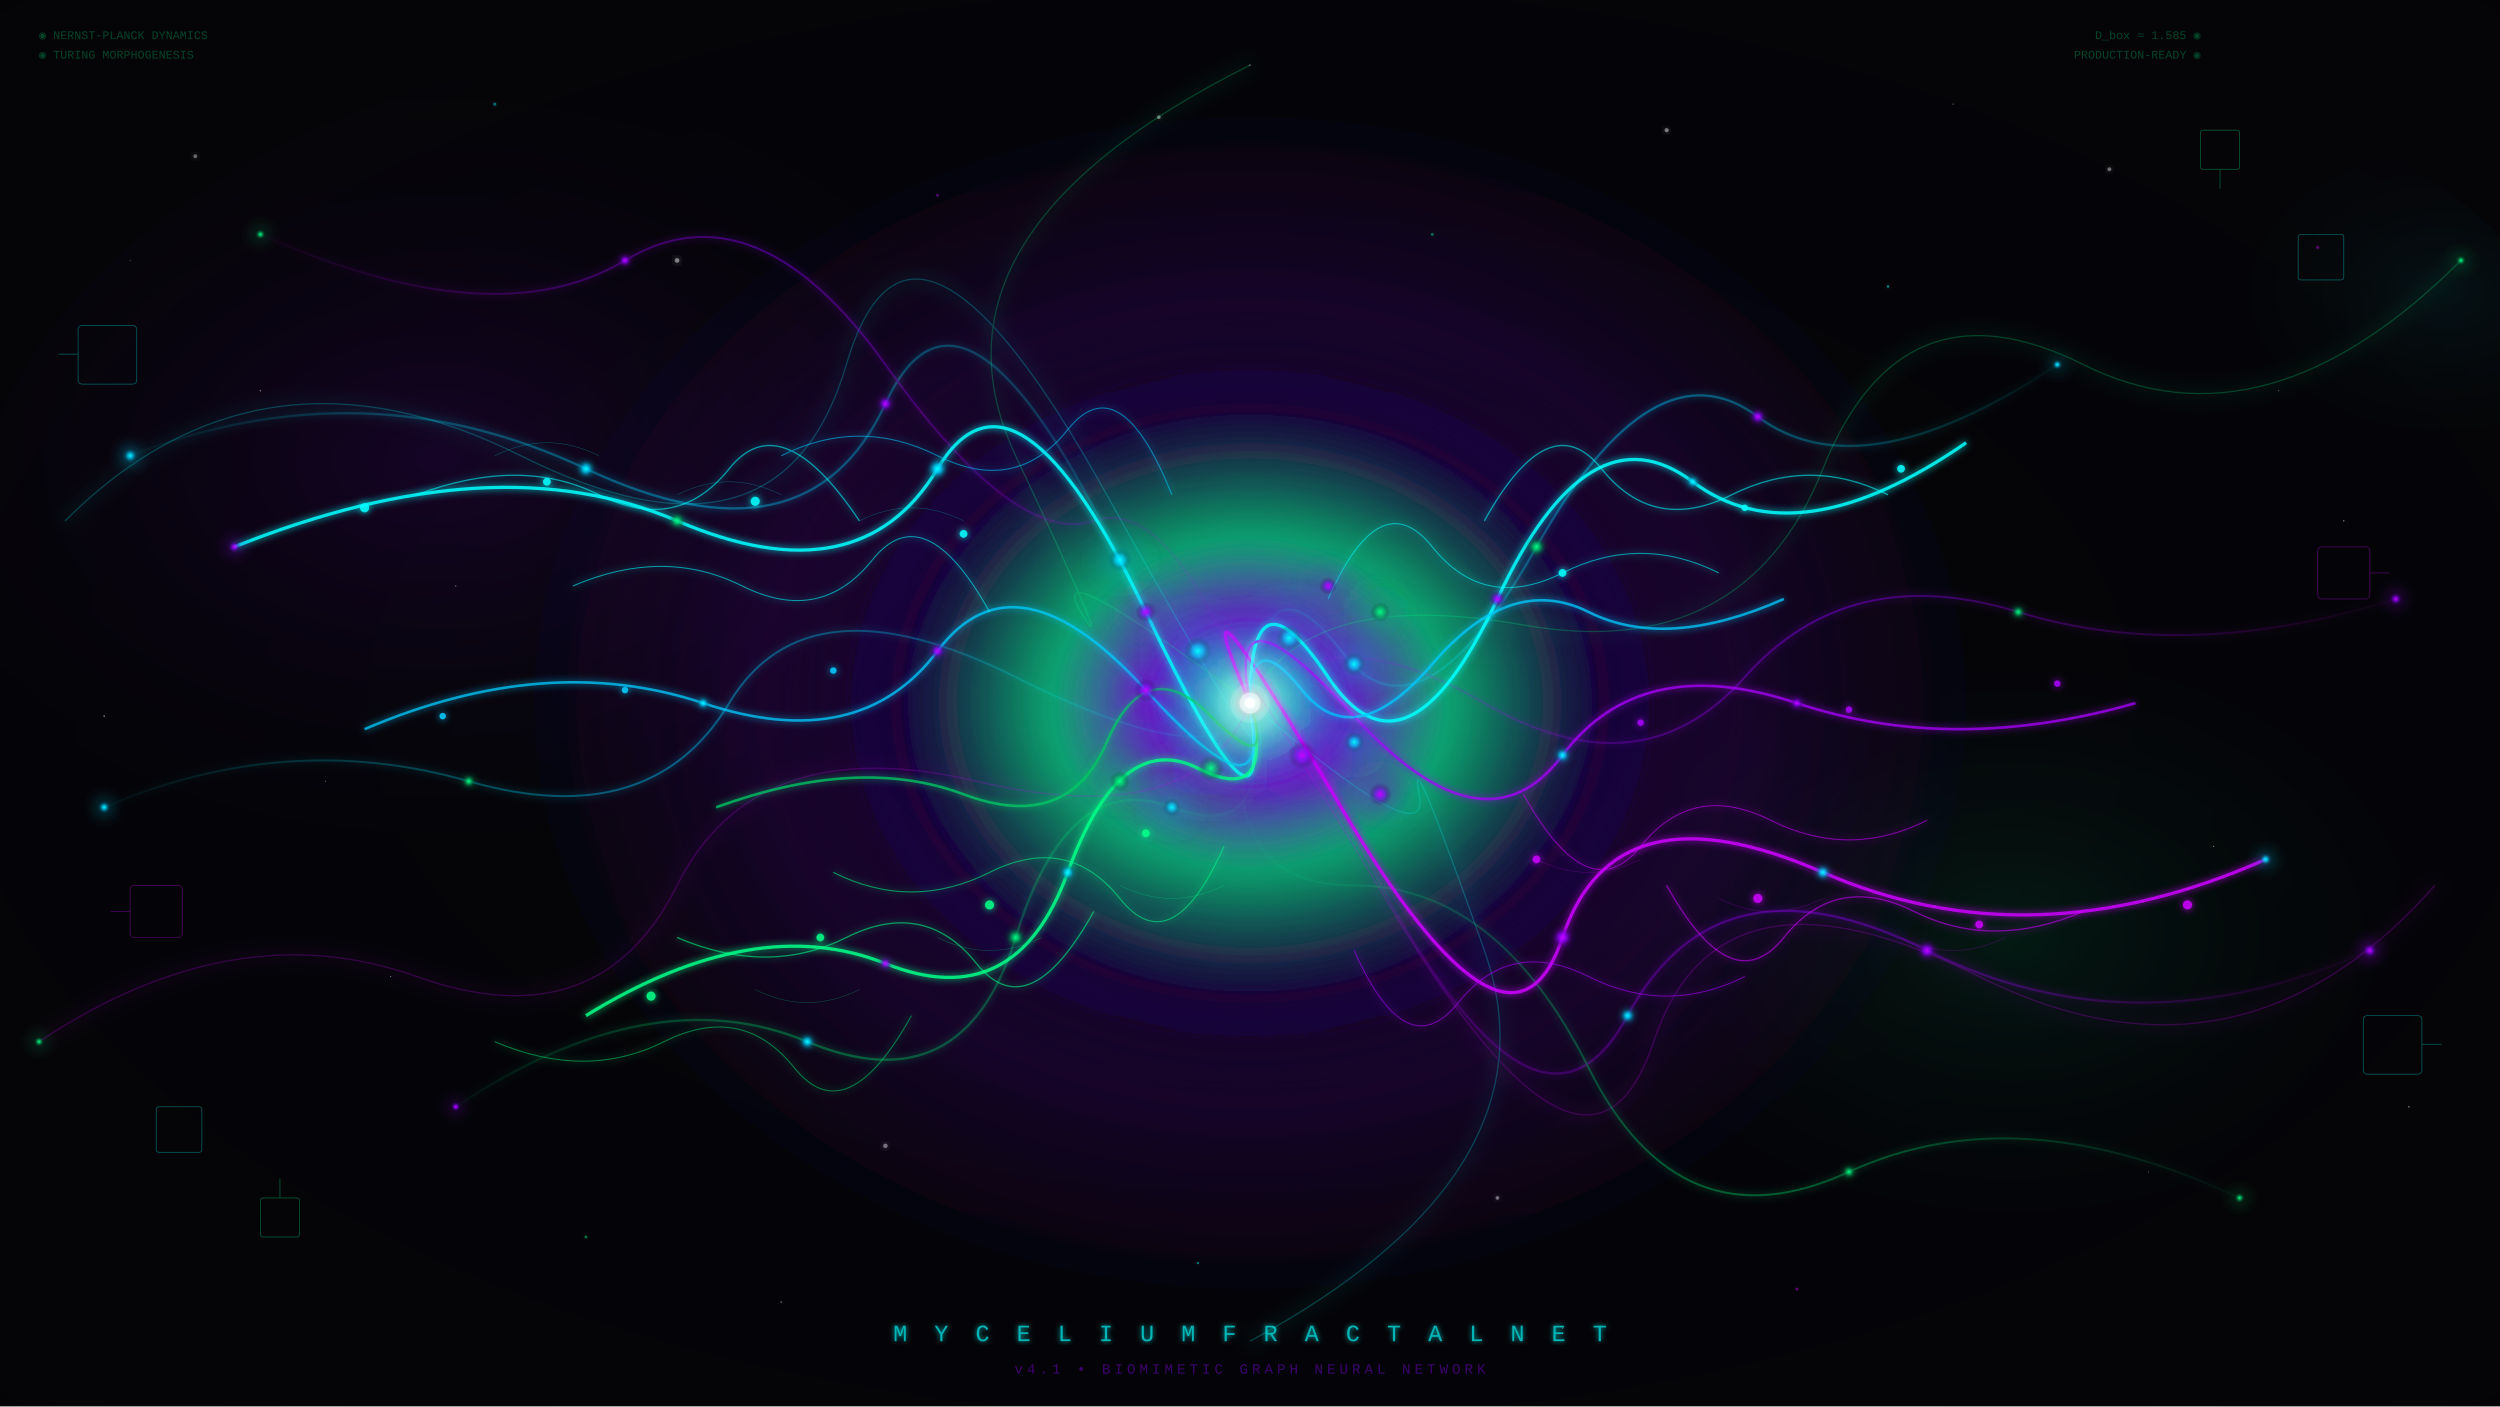
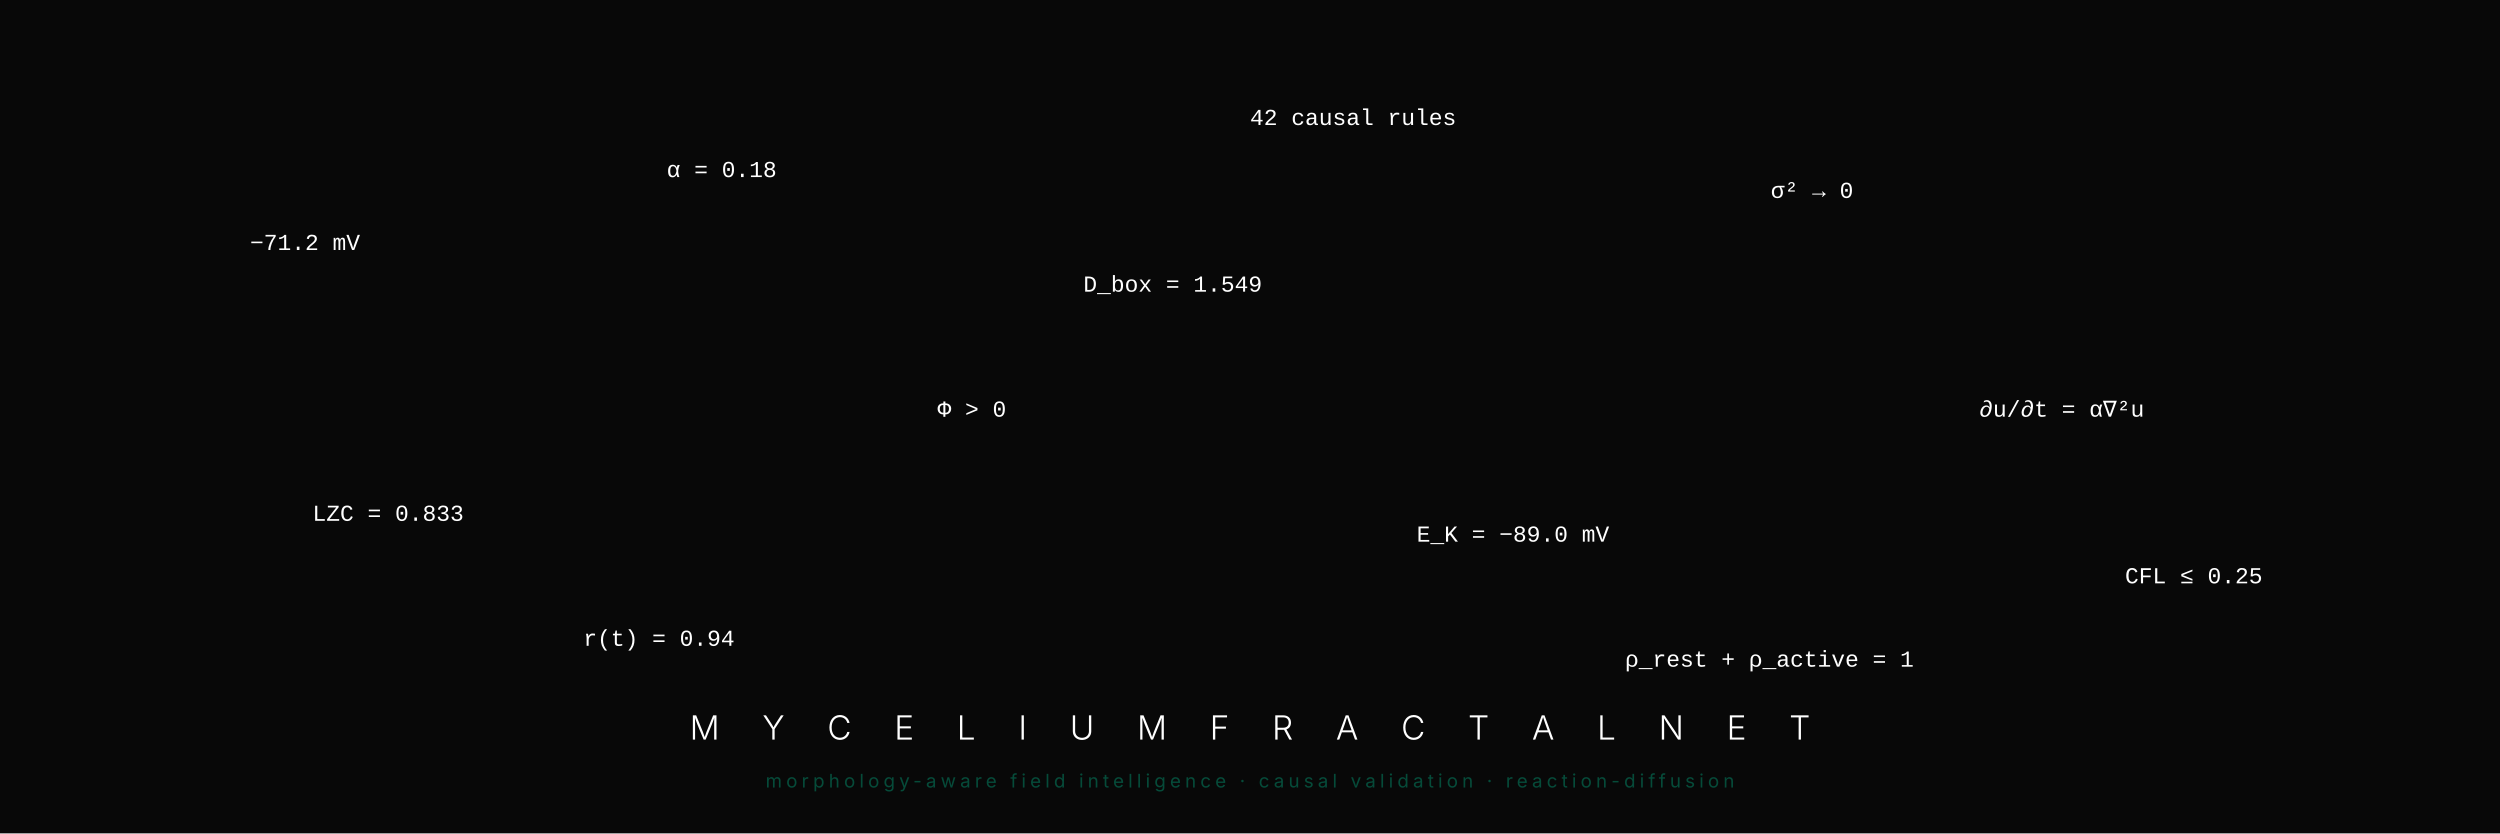
- <svg xmlns="http://www.w3.org/2000/svg" viewBox="0 0 1920 1080" width="1920" height="1080">
+ <svg xmlns="http://www.w3.org/2000/svg" viewBox="0 0 1200 400" width="1200" height="400">
  <defs>
-     <radialGradient id="vortexCore" cx="50%" cy="50%" r="50%">
-       <stop offset="0%" stop-color="#ffffff" stop-opacity="1" />
-       <stop offset="5%" stop-color="#00ffff" stop-opacity="0.95" />
-       <stop offset="20%" stop-color="#8b00ff" stop-opacity="0.7" />
-       <stop offset="40%" stop-color="#00ff88" stop-opacity="0.4" />
-       <stop offset="70%" stop-color="#1a0a2e" stop-opacity="0.2" />
-       <stop offset="100%" stop-color="#050508" stop-opacity="0" />
-     </radialGradient>
-     <radialGradient id="vortexOuter" cx="50%" cy="50%" r="60%">
-       <stop offset="0%" stop-color="#00ff88" stop-opacity="0.3" />
-       <stop offset="40%" stop-color="#8b00ff" stop-opacity="0.15" />
-       <stop offset="100%" stop-color="#050508" stop-opacity="0" />
-     </radialGradient>
-     <radialGradient id="nodeGlow" cx="50%" cy="50%" r="50%">
-       <stop offset="0%" stop-color="#00ffff" stop-opacity="1" />
-       <stop offset="40%" stop-color="#00ccff" stop-opacity="0.6" />
-       <stop offset="100%" stop-color="#0a0a12" stop-opacity="0" />
-     </radialGradient>
-     <radialGradient id="nodeGlowViolet" cx="50%" cy="50%" r="50%">
-       <stop offset="0%" stop-color="#cc00ff" stop-opacity="1" />
-       <stop offset="40%" stop-color="#8b00ff" stop-opacity="0.6" />
-       <stop offset="100%" stop-color="#0a0a12" stop-opacity="0" />
-     </radialGradient>
-     <radialGradient id="nodeGlowEmerald" cx="50%" cy="50%" r="50%">
-       <stop offset="0%" stop-color="#00ff88" stop-opacity="1" />
-       <stop offset="40%" stop-color="#00cc66" stop-opacity="0.6" />
-       <stop offset="100%" stop-color="#0a0a12" stop-opacity="0" />
-     </radialGradient>
-     <radialGradient id="nodeGlowWhite" cx="50%" cy="50%" r="50%">
-       <stop offset="0%" stop-color="#ffffff" stop-opacity="1" />
-       <stop offset="30%" stop-color="#aaffff" stop-opacity="0.7" />
-       <stop offset="100%" stop-color="#0a0a12" stop-opacity="0" />
-     </radialGradient>
-     <linearGradient id="tendrilBlue" x1="0%" y1="0%" x2="100%" y2="0%">
-       <stop offset="0%" stop-color="#00ffff" stop-opacity="0.05" />
-       <stop offset="50%" stop-color="#00ccff" stop-opacity="0.9" />
-       <stop offset="100%" stop-color="#00ffff" stop-opacity="0.05" />
-     </linearGradient>
-     <linearGradient id="tendrilViolet" x1="0%" y1="0%" x2="100%" y2="0%">
-       <stop offset="0%" stop-color="#cc00ff" stop-opacity="0.05" />
-       <stop offset="50%" stop-color="#8b00ff" stop-opacity="0.9" />
-       <stop offset="100%" stop-color="#cc00ff" stop-opacity="0.05" />
-     </linearGradient>
-     <linearGradient id="tendrilEmerald" x1="0%" y1="0%" x2="100%" y2="0%">
-       <stop offset="0%" stop-color="#00ff88" stop-opacity="0.05" />
-       <stop offset="50%" stop-color="#00cc66" stop-opacity="0.9" />
-       <stop offset="100%" stop-color="#00ff88" stop-opacity="0.05" />
-     </linearGradient>
-     <radialGradient id="nebula1" cx="30%" cy="40%" r="40%">
-       <stop offset="0%" stop-color="#8b00ff" stop-opacity="0.15" />
-       <stop offset="100%" stop-color="#050508" stop-opacity="0" />
-     </radialGradient>
-     <radialGradient id="nebula2" cx="70%" cy="60%" r="35%">
-       <stop offset="0%" stop-color="#00ff88" stop-opacity="0.1" />
-       <stop offset="100%" stop-color="#050508" stop-opacity="0" />
-     </radialGradient>
-     <radialGradient id="nebula3" cx="85%" cy="30%" r="25%">
-       <stop offset="0%" stop-color="#00ffff" stop-opacity="0.08" />
-       <stop offset="100%" stop-color="#050508" stop-opacity="0" />
-     </radialGradient>
-     <radialGradient id="fog" cx="50%" cy="50%" r="70%">
-       <stop offset="0%" stop-color="#1a1a2e" stop-opacity="0" />
-       <stop offset="60%" stop-color="#0a0a12" stop-opacity="0.2" />
-       <stop offset="100%" stop-color="#050508" stop-opacity="0.5" />
-     </radialGradient>
-     <filter id="glow" x="-50%" y="-50%" width="200%" height="200%">
-       <feGaussianBlur stdDeviation="3" result="blur" />
-       <feMerge>
-         <feMergeNode in="blur" />
-         <feMergeNode in="SourceGraphic" />
-       </feMerge>
-     </filter>
-     <filter id="softGlow" x="-100%" y="-100%" width="300%" height="300%">
-       <feGaussianBlur stdDeviation="6" result="blur" />
-       <feMerge>
-         <feMergeNode in="blur" />
-         <feMergeNode in="blur" />
-         <feMergeNode in="SourceGraphic" />
-       </feMerge>
-     </filter>
-     <filter id="intenseGlow" x="-150%" y="-150%" width="400%" height="400%">
-       <feGaussianBlur stdDeviation="12" result="blur" />
-       <feMerge>
-         <feMergeNode in="blur" />
-         <feMergeNode in="blur" />
-         <feMergeNode in="blur" />
-         <feMergeNode in="SourceGraphic" />
-       </feMerge>
-     </filter>
-     <filter id="ultraGlow" x="-150%" y="-150%" width="400%" height="400%">
-       <feGaussianBlur stdDeviation="20" result="blur" />
-       <feMerge>
-         <feMergeNode in="blur" />
-         <feMergeNode in="blur" />
-         <feMergeNode in="blur" />
-         <feMergeNode in="blur" />
-         <feMergeNode in="SourceGraphic" />
-       </feMerge>
-     </filter>
-     <filter id="textGlow" x="-20%" y="-20%" width="140%" height="140%">
-       <feGaussianBlur stdDeviation="2" result="blur" />
-       <feMerge>
-         <feMergeNode in="blur" />
-         <feMergeNode in="SourceGraphic" />
-       </feMerge>
-     </filter>
+     <style>
+       @keyframes pulse1 {
+         0%, 100% { r: 20; opacity: 0.8; }
+         50% { r: 180; opacity: 0.1; }
+       }
+       @keyframes pulse2 {
+         0%, 100% { r: 40; opacity: 0.6; }
+         50% { r: 220; opacity: 0.08; }
+       }
+       @keyframes pulse3 {
+         0%, 100% { r: 10; opacity: 0.7; }
+         50% { r: 160; opacity: 0.12; }
+       }
+       @keyframes pulse4 {
+         0%, 100% { r: 30; opacity: 0.5; }
+         50% { r: 200; opacity: 0.06; }
+       }
+       @keyframes drift1 {
+         0% { opacity: 0; transform: translateY(0); }
+         15% { opacity: 0.6; }
+         85% { opacity: 0.6; }
+         100% { opacity: 0; transform: translateY(-12px); }
+       }
+       @keyframes drift2 {
+         0% { opacity: 0; transform: translateY(0); }
+         20% { opacity: 0.5; }
+         80% { opacity: 0.5; }
+         100% { opacity: 0; transform: translateY(-10px); }
+       }
+       @keyframes drift3 {
+         0% { opacity: 0; transform: translateY(0); }
+         25% { opacity: 0.55; }
+         75% { opacity: 0.55; }
+         100% { opacity: 0; transform: translateY(-14px); }
+       }
+       @keyframes glow {
+         0%, 100% { opacity: 0.25; }
+         50% { opacity: 0.4; }
+       }
+       .wave { fill: none; stroke-width: 0.6; }
+       .w1 { stroke: #0a5a3a; }
+       .w2 { stroke: #0d6b44; }
+       .w3 { stroke: #10804f; }
+       .w4 { stroke: #15955c; }
+       .w5 { stroke: #1aaa6a; }
+       .w6 { stroke: #22be78; }
+       .w7 { stroke: #00c896; }
+       .num {
+         font-family: 'Courier New', 'SF Mono', 'Fira Code', monospace;
+         font-size: 11px;
+         fill: #ffffff;
+       }
+       .title {
+         font-family: 'Helvetica Neue', 'Inter', Arial, sans-serif;
+         fill: #ffffff;
+         font-size: 16px;
+         letter-spacing: 8px;
+         font-weight: 300;
+       }
+       .subtitle {
+         font-family: 'Helvetica Neue', 'Inter', Arial, sans-serif;
+         fill: #00c896;
+         font-size: 9px;
+         letter-spacing: 2px;
+       }
+     </style>
  </defs>
-   <rect width="100%" height="100%" fill="#030305" />
-   <ellipse cx="576" cy="432" rx="600" ry="400" fill="url(#nebula1)" />
-   <ellipse cx="1344" cy="648" rx="500" ry="350" fill="url(#nebula2)" />
-   <ellipse cx="1632" cy="324" rx="350" ry="250" fill="url(#nebula3)" />
-   <g opacity="0.6">
-     <circle cx="150" cy="120" r="1.5" fill="#ffffff" filter="url(#glow)" />
-     <circle cx="520" cy="200" r="1.8" fill="#ffffff" filter="url(#glow)" />
-     <circle cx="890" cy="90" r="1.4" fill="#ffffff" filter="url(#glow)" />
-     <circle cx="1280" cy="100" r="1.6" fill="#ffffff" filter="url(#glow)" />
-     <circle cx="1620" cy="130" r="1.5" fill="#ffffff" filter="url(#glow)" />
-     <circle cx="680" cy="880" r="1.7" fill="#ffffff" filter="url(#glow)" />
-     <circle cx="1150" cy="920" r="1.4" fill="#ffffff" filter="url(#glow)" />
-     <circle cx="380" cy="80" r="1.2" fill="#00ffff" filter="url(#glow)" />
-     <circle cx="720" cy="150" r="1" fill="#cc00ff" filter="url(#glow)" />
-     <circle cx="1100" cy="180" r="1.1" fill="#00ff88" filter="url(#glow)" />
-     <circle cx="1450" cy="220" r="1" fill="#00ffff" filter="url(#glow)" />
-     <circle cx="1780" cy="190" r="1.2" fill="#cc00ff" filter="url(#glow)" />
-     <circle cx="450" cy="950" r="1.1" fill="#00ff88" filter="url(#glow)" />
-     <circle cx="920" cy="970" r="0.9" fill="#00ffff" filter="url(#glow)" />
-     <circle cx="1380" cy="990" r="1.1" fill="#cc00ff" filter="url(#glow)" />
-     <circle cx="200" cy="300" r="0.6" fill="#ffffff" />
-     <circle cx="350" cy="450" r="0.5" fill="#ffffff" />
-     <circle cx="80" cy="550" r="0.7" fill="#ffffff" />
-     <circle cx="1800" cy="400" r="0.6" fill="#ffffff" />
-     <circle cx="1700" cy="650" r="0.5" fill="#ffffff" />
-     <circle cx="1850" cy="850" r="0.7" fill="#ffffff" />
-     <circle cx="960" cy="50" r="0.6" fill="#ffffff" />
-     <circle cx="1500" cy="80" r="0.5" fill="#ffffff" />
-     <circle cx="600" cy="1000" r="0.6" fill="#ffffff" />
-     <circle cx="1200" cy="1020" r="0.5" fill="#ffffff" />
-     <circle cx="300" cy="750" r="0.5" fill="#aaffff" />
-     <circle cx="1600" cy="550" r="0.5" fill="#ffaaff" />
-     <circle cx="100" cy="200" r="0.4" fill="#ffffff" />
-     <circle cx="250" cy="600" r="0.4" fill="#ffffff" />
-     <circle cx="1750" cy="300" r="0.4" fill="#ffffff" />
-     <circle cx="1650" cy="900" r="0.4" fill="#ffffff" />
-   </g>
-   <ellipse cx="960" cy="540" rx="550" ry="450" fill="url(#vortexOuter)" filter="url(#ultraGlow)" opacity="0.5" />
-   <ellipse cx="960" cy="540" rx="380" ry="320" fill="url(#vortexCore)" filter="url(#intenseGlow)" opacity="0.7" />
-   <rect width="100%" height="100%" fill="url(#fog)" />
-   <g filter="url(#softGlow)" opacity="0.25">
-     <path d="M50,400 Q200,250 400,350 T650,280 T850,380 T960,540" stroke="#00ffff" stroke-width="1" fill="none" />
-     <path d="M1870,680 Q1720,850 1520,750 T1270,800 T1070,700 T960,540" stroke="#cc00ff" stroke-width="1" fill="none" />
-     <path d="M960,50 Q700,180 780,350 T830,470 T960,540" stroke="#00ff88" stroke-width="1" fill="none" />
-     <path d="M960,1030 Q1200,900 1140,730 T1090,610 T960,540" stroke="#00ffff" stroke-width="1" fill="none" />
-     <path d="M30,800 Q180,700 320,750 T520,680 T750,600 T960,540" stroke="#cc00ff" stroke-width="1" fill="none" />
-     <path d="M1890,200 Q1740,350 1600,280 T1400,360 T1170,480 T960,540" stroke="#00ff88" stroke-width="1" fill="none" />
-   </g>
-   <g filter="url(#glow)" opacity="0.5">
-     <path d="M100,350 Q280,280 450,360 T680,310 T860,430 T960,540" stroke="url(#tendrilBlue)" stroke-width="1.8" fill="none" />
-     <path d="M1820,730 Q1640,810 1480,730 T1250,780 T1050,660 T960,540" stroke="url(#tendrilViolet)" stroke-width="1.8" fill="none" />
-     <path d="M350,850 Q500,750 620,800 T780,720 T900,620 T960,540" stroke="url(#tendrilEmerald)" stroke-width="1.8" fill="none" />
-     <path d="M1580,280 Q1430,380 1350,320 T1180,420 T1030,500 T960,540" stroke="url(#tendrilBlue)" stroke-width="1.8" fill="none" />
-     <path d="M200,180 Q380,260 480,200 T680,280 T840,400 T960,540" stroke="url(#tendrilViolet)" stroke-width="1.5" fill="none" />
-     <path d="M1720,920 Q1550,840 1420,900 T1220,820 T1040,680 T960,540" stroke="url(#tendrilEmerald)" stroke-width="1.5" fill="none" />
-     <path d="M80,620 Q220,560 360,600 T560,540 T780,520 T960,540" stroke="url(#tendrilBlue)" stroke-width="1.5" fill="none" />
-     <path d="M1840,460 Q1680,510 1550,470 T1340,520 T1140,540 T960,540" stroke="url(#tendrilViolet)" stroke-width="1.5" fill="none" />
-   </g>
-   <g filter="url(#glow)">
-     <path d="M180,420 Q380,340 520,400 T720,360 T880,470 T960,540" stroke="#00ffff" stroke-width="2.5" fill="none" opacity="0.85" />
-     <path d="M1740,660 Q1560,740 1400,670 T1200,720 T1030,620 T960,540" stroke="#cc00ff" stroke-width="2.5" fill="none" opacity="0.85" />
-     <path d="M450,780 Q580,700 680,740 T820,670 T920,590 T960,540" stroke="#00ff88" stroke-width="2.5" fill="none" opacity="0.85" />
-     <path d="M1510,340 Q1380,430 1300,370 T1150,460 T1020,520 T960,540" stroke="#00ffff" stroke-width="2.5" fill="none" opacity="0.85" />
-     <path d="M280,560 Q420,500 540,540 T720,500 T880,530 T960,540" stroke="#00ccff" stroke-width="2" fill="none" opacity="0.75" />
-     <path d="M1640,540 Q1500,580 1380,540 T1200,580 T1040,550 T960,540" stroke="#aa00ff" stroke-width="2" fill="none" opacity="0.75" />
-     <path d="M550,620 Q660,580 740,610 T850,570 T930,550 T960,540" stroke="#00cc66" stroke-width="2" fill="none" opacity="0.75" />
-     <path d="M1370,460 Q1280,500 1220,470 T1100,510 T1000,530 T960,540" stroke="#00ccff" stroke-width="2" fill="none" opacity="0.75" />
-   </g>
-   <g filter="url(#glow)" opacity="0.6">
-     <path d="M320,380 Q400,350 460,380 T560,360 T660,400" stroke="#00ffff" stroke-width="1" fill="none" />
-     <path d="M440,450 Q510,420 570,450 T670,430 T760,470" stroke="#00ffff" stroke-width="0.8" fill="none" />
-     <path d="M600,350 Q660,320 720,350 T820,330 T900,380" stroke="#00ccff" stroke-width="0.8" fill="none" />
-     <path d="M1600,700 Q1530,730 1470,700 T1370,720 T1280,680" stroke="#cc00ff" stroke-width="1" fill="none" />
-     <path d="M1480,630 Q1420,660 1360,630 T1260,650 T1170,610" stroke="#cc00ff" stroke-width="0.8" fill="none" />
-     <path d="M1340,750 Q1280,780 1220,750 T1120,770 T1040,730" stroke="#aa00ff" stroke-width="0.8" fill="none" />
-     <path d="M520,720 Q590,750 650,720 T750,740 T840,700" stroke="#00ff88" stroke-width="1" fill="none" />
-     <path d="M640,670 Q700,700 760,670 T860,690 T940,650" stroke="#00ff88" stroke-width="0.8" fill="none" />
-     <path d="M380,800 Q450,830 510,800 T610,820 T700,780" stroke="#00cc66" stroke-width="0.8" fill="none" />
-     <path d="M1450,380 Q1390,350 1330,380 T1230,360 T1140,400" stroke="#00ffff" stroke-width="1" fill="none" />
-     <path d="M1320,440 Q1260,410 1200,440 T1100,420 T1020,460" stroke="#00ffff" stroke-width="0.8" fill="none" />
-   </g>
-   <g filter="url(#softGlow)">
-     <circle cx="100" cy="350" r="6" fill="url(#nodeGlow)" />
-     <circle cx="180" cy="420" r="5" fill="url(#nodeGlowViolet)" />
-     <circle cx="200" cy="180" r="4" fill="url(#nodeGlowEmerald)" />
-     <circle cx="80" cy="620" r="5" fill="url(#nodeGlow)" />
-     <circle cx="350" cy="850" r="4" fill="url(#nodeGlowViolet)" />
-     <circle cx="30" cy="800" r="4" fill="url(#nodeGlowEmerald)" />
-     <circle cx="1820" cy="730" r="6" fill="url(#nodeGlowViolet)" />
-     <circle cx="1740" cy="660" r="5" fill="url(#nodeGlow)" />
-     <circle cx="1720" cy="920" r="4" fill="url(#nodeGlowEmerald)" />
-     <circle cx="1840" cy="460" r="5" fill="url(#nodeGlowViolet)" />
-     <circle cx="1580" cy="280" r="4" fill="url(#nodeGlow)" />
-     <circle cx="1890" cy="200" r="4" fill="url(#nodeGlowEmerald)" />
-   </g>
-   <g filter="url(#glow)">
-     <circle cx="450" cy="360" r="7" fill="url(#nodeGlow)" />
-     <circle cx="520" cy="400" r="6" fill="url(#nodeGlowEmerald)" />
-     <circle cx="480" cy="200" r="5" fill="url(#nodeGlowViolet)" />
-     <circle cx="620" cy="800" r="6" fill="url(#nodeGlow)" />
-     <circle cx="680" cy="740" r="5" fill="url(#nodeGlowViolet)" />
-     <circle cx="360" cy="600" r="5" fill="url(#nodeGlowEmerald)" />
-     <circle cx="1480" cy="730" r="7" fill="url(#nodeGlowViolet)" />
-     <circle cx="1400" cy="670" r="6" fill="url(#nodeGlow)" />
-     <circle cx="1420" cy="900" r="5" fill="url(#nodeGlowEmerald)" />
-     <circle cx="1350" cy="320" r="6" fill="url(#nodeGlowViolet)" />
-     <circle cx="1300" cy="370" r="5" fill="url(#nodeGlow)" />
-     <circle cx="1550" cy="470" r="5" fill="url(#nodeGlowEmerald)" />
-   </g>
-   <g filter="url(#glow)">
-     <circle cx="720" cy="360" r="8" fill="url(#nodeGlow)" />
-     <circle cx="680" cy="310" r="6" fill="url(#nodeGlowViolet)" />
-     <circle cx="780" cy="720" r="7" fill="url(#nodeGlowEmerald)" />
-     <circle cx="820" cy="670" r="6" fill="url(#nodeGlow)" />
-     <circle cx="720" cy="500" r="6" fill="url(#nodeGlowViolet)" />
-     <circle cx="540" cy="540" r="5" fill="url(#nodeGlow)" />
-     <circle cx="1200" cy="720" r="8" fill="url(#nodeGlowViolet)" />
-     <circle cx="1250" cy="780" r="6" fill="url(#nodeGlow)" />
-     <circle cx="1180" cy="420" r="7" fill="url(#nodeGlowEmerald)" />
-     <circle cx="1150" cy="460" r="6" fill="url(#nodeGlowViolet)" />
-     <circle cx="1200" cy="580" r="6" fill="url(#nodeGlow)" />
-     <circle cx="1380" cy="540" r="5" fill="url(#nodeGlowViolet)" />
-   </g>
-   <g filter="url(#intenseGlow)">
-     <circle cx="860" cy="430" r="9" fill="url(#nodeGlow)" />
-     <circle cx="880" cy="470" r="8" fill="url(#nodeGlowViolet)" />
-     <circle cx="860" cy="600" r="8" fill="url(#nodeGlowEmerald)" />
-     <circle cx="900" cy="620" r="7" fill="url(#nodeGlow)" />
-     <circle cx="880" cy="530" r="9" fill="url(#nodeGlowViolet)" />
-     <circle cx="1060" cy="610" r="9" fill="url(#nodeGlowViolet)" />
-     <circle cx="1040" cy="570" r="8" fill="url(#nodeGlow)" />
-     <circle cx="1060" cy="470" r="8" fill="url(#nodeGlowEmerald)" />
-     <circle cx="1020" cy="450" r="7" fill="url(#nodeGlowViolet)" />
-     <circle cx="1040" cy="510" r="9" fill="url(#nodeGlow)" />
-   </g>
-   <g filter="url(#ultraGlow)">
-     <circle cx="920" cy="500" r="11" fill="url(#nodeGlow)" />
-     <circle cx="1000" cy="580" r="11" fill="url(#nodeGlowViolet)" />
-     <circle cx="930" cy="590" r="10" fill="url(#nodeGlowEmerald)" />
-     <circle cx="990" cy="490" r="10" fill="url(#nodeGlow)" />
-     <circle cx="960" cy="540" r="12" fill="url(#nodeGlowWhite)" />
-   </g>
-   <circle cx="960" cy="540" r="25" fill="#ffffff" opacity="0.15" filter="url(#ultraGlow)" />
-   <circle cx="960" cy="540" r="15" fill="#ffffff" opacity="0.35" filter="url(#intenseGlow)" />
-   <circle cx="960" cy="540" r="8" fill="#ffffff" opacity="0.65" filter="url(#glow)" />
-   <circle cx="960" cy="540" r="4" fill="#ffffff" opacity="0.95" />
-   <g filter="url(#glow)" opacity="0.9">
-     <circle cx="280" cy="390" r="3.5" fill="#00ffff" />
-     <circle cx="420" cy="370" r="3" fill="#00ffff" />
-     <circle cx="580" cy="385" r="3.5" fill="#00ffff" />
-     <circle cx="740" cy="410" r="3" fill="#00ffff" />
-     <circle cx="1680" cy="695" r="3.5" fill="#cc00ff" />
-     <circle cx="1520" cy="710" r="3" fill="#cc00ff" />
-     <circle cx="1350" cy="690" r="3.5" fill="#cc00ff" />
-     <circle cx="1180" cy="660" r="3" fill="#cc00ff" />
-     <circle cx="500" cy="765" r="3.5" fill="#00ff88" />
-     <circle cx="630" cy="720" r="3" fill="#00ff88" />
-     <circle cx="760" cy="695" r="3.5" fill="#00ff88" />
-     <circle cx="880" cy="640" r="3" fill="#00ff88" />
-     <circle cx="1460" cy="360" r="3" fill="#00ffff" />
-     <circle cx="1340" cy="390" r="2.5" fill="#00ffff" />
-     <circle cx="1200" cy="440" r="3" fill="#00ffff" />
-     <circle cx="340" cy="550" r="2.5" fill="#00ccff" />
-     <circle cx="480" cy="530" r="2.5" fill="#00ccff" />
-     <circle cx="640" cy="515" r="2.5" fill="#00ccff" />
-     <circle cx="1580" cy="525" r="2.5" fill="#aa00ff" />
-     <circle cx="1420" cy="545" r="2.5" fill="#aa00ff" />
-     <circle cx="1260" cy="555" r="2.5" fill="#aa00ff" />
-   </g>
-   <g stroke="#00ffff" stroke-width="0.6" fill="none" opacity="0.35">
-     <rect x="60" y="250" width="45" height="45" rx="3" />
-     <rect x="1815" y="780" width="45" height="45" rx="3" />
-     <rect x="120" y="850" width="35" height="35" rx="2" />
-     <rect x="1765" y="180" width="35" height="35" rx="2" />
-     <line x1="60" y1="272" x2="45" y2="272" />
-     <line x1="1860" y1="802" x2="1875" y2="802" />
-   </g>
-   <g stroke="#cc00ff" stroke-width="0.6" fill="none" opacity="0.35">
-     <rect x="1780" y="420" width="40" height="40" rx="3" />
-     <rect x="100" y="680" width="40" height="40" rx="3" />
-     <line x1="1820" y1="440" x2="1835" y2="440" />
-     <line x1="100" y1="700" x2="85" y2="700" />
-   </g>
-   <g stroke="#00ff88" stroke-width="0.6" fill="none" opacity="0.35">
-     <rect x="200" y="920" width="30" height="30" rx="2" />
-     <rect x="1690" y="100" width="30" height="30" rx="2" />
-     <line x1="215" y1="920" x2="215" y2="905" />
-     <line x1="1705" y1="130" x2="1705" y2="145" />
-   </g>
-   <g stroke="#00ffff" stroke-width="0.4" fill="none" opacity="0.3">
-     <path d="M380,350 Q420,330 460,350" />
-     <path d="M520,380 Q560,360 600,380" />
-     <path d="M660,400 Q700,380 740,400" />
-   </g>
-   <g stroke="#cc00ff" stroke-width="0.4" fill="none" opacity="0.3">
-     <path d="M1540,720 Q1500,740 1460,720" />
-     <path d="M1400,690 Q1360,710 1320,690" />
-     <path d="M1260,660 Q1220,680 1180,660" />
-   </g>
-   <g stroke="#00ff88" stroke-width="0.4" fill="none" opacity="0.3">
-     <path d="M580,760 Q620,780 660,760" />
-     <path d="M720,720 Q760,740 800,720" />
-     <path d="M860,680 Q900,700 940,680" />
-   </g>
-   <g filter="url(#textGlow)" opacity="0.7">
-     <text x="960" y="1030" font-family="'Courier New', monospace" font-size="18" fill="#00ffff" text-anchor="middle" letter-spacing="5">M Y C E L I U M   F R A C T A L   N E T</text>
-   </g>
-   <g opacity="0.4">
-     <text x="960" y="1055" font-family="'Courier New', monospace" font-size="11" fill="#8b00ff" text-anchor="middle" letter-spacing="3">v4.1 • BIOMIMETIC GRAPH NEURAL NETWORK</text>
-   </g>
-   <g opacity="0.25" font-family="'Courier New', monospace" font-size="9" fill="#00ff88">
-     <text x="30" y="30">◉ NERNST-PLANCK DYNAMICS</text>
-     <text x="30" y="45">◉ TURING MORPHOGENESIS</text>
-     <text x="1690" y="30" text-anchor="end">D_box ≈ 1.585 ◉</text>
-     <text x="1690" y="45" text-anchor="end">PRODUCTION-READY ◉</text>
-   </g>
+   <rect width="1200" height="400" fill="#080808" />
+   <circle cx="200" cy="180" class="wave w1" style="animation: pulse1 8s ease-in-out infinite" />
+   <circle cx="200" cy="180" class="wave w2" style="animation: pulse1 8s ease-in-out 0.4s infinite" />
+   <circle cx="200" cy="180" class="wave w3" style="animation: pulse1 8s ease-in-out 0.8s infinite" />
+   <circle cx="200" cy="180" class="wave w4" style="animation: pulse1 8s ease-in-out 1.2s infinite" />
+   <circle cx="200" cy="180" class="wave w5" style="animation: pulse1 8s ease-in-out 1.6s infinite" />
+   <circle cx="200" cy="180" class="wave w6" style="animation: pulse1 8s ease-in-out 2.0s infinite" />
+   <circle cx="200" cy="180" class="wave w7" style="animation: pulse1 8s ease-in-out 2.4s infinite" />
+   <circle cx="750" cy="150" class="wave w1" style="animation: pulse2 8s ease-in-out 1s infinite" />
+   <circle cx="750" cy="150" class="wave w2" style="animation: pulse2 8s ease-in-out 1.5s infinite" />
+   <circle cx="750" cy="150" class="wave w3" style="animation: pulse2 8s ease-in-out 2.0s infinite" />
+   <circle cx="750" cy="150" class="wave w4" style="animation: pulse2 8s ease-in-out 2.5s infinite" />
+   <circle cx="750" cy="150" class="wave w5" style="animation: pulse2 8s ease-in-out 3.0s infinite" />
+   <circle cx="750" cy="150" class="wave w6" style="animation: pulse2 8s ease-in-out 3.5s infinite" />
+   <circle cx="1000" cy="100" class="wave w1" style="animation: pulse3 8s ease-in-out 2s infinite" />
+   <circle cx="1000" cy="100" class="wave w2" style="animation: pulse3 8s ease-in-out 2.5s infinite" />
+   <circle cx="1000" cy="100" class="wave w3" style="animation: pulse3 8s ease-in-out 3.0s infinite" />
+   <circle cx="1000" cy="100" class="wave w4" style="animation: pulse3 8s ease-in-out 3.5s infinite" />
+   <circle cx="1000" cy="100" class="wave w5" style="animation: pulse3 8s ease-in-out 4.0s infinite" />
+   <circle cx="400" cy="300" class="wave w1" style="animation: pulse4 8s ease-in-out 3s infinite" />
+   <circle cx="400" cy="300" class="wave w2" style="animation: pulse4 8s ease-in-out 3.4s infinite" />
+   <circle cx="400" cy="300" class="wave w3" style="animation: pulse4 8s ease-in-out 3.8s infinite" />
+   <circle cx="400" cy="300" class="wave w4" style="animation: pulse4 8s ease-in-out 4.2s infinite" />
+   <circle cx="400" cy="300" class="wave w5" style="animation: pulse4 8s ease-in-out 4.6s infinite" />
+   <circle cx="580" cy="220" class="wave w2" style="animation: pulse1 8s ease-in-out 4s infinite" />
+   <circle cx="580" cy="220" class="wave w4" style="animation: pulse1 8s ease-in-out 4.6s infinite" />
+   <circle cx="580" cy="220" class="wave w6" style="animation: pulse1 8s ease-in-out 5.2s infinite" />
+   <text x="120" y="120" class="num" style="animation: drift1 8s ease-in-out infinite">−71.2 mV</text>
+   <text x="320" y="85" class="num" style="animation: drift2 8s ease-in-out 1s infinite">α = 0.18</text>
+   <text x="520" y="140" class="num" style="animation: drift3 8s ease-in-out 2s infinite">D_box = 1.549</text>
+   <text x="850" y="95" class="num" style="animation: drift1 8s ease-in-out 3s infinite">σ² → 0</text>
+   <text x="680" y="260" class="num" style="animation: drift2 8s ease-in-out 4s infinite">E_K = −89.0 mV</text>
+   <text x="150" y="250" class="num" style="animation: drift3 8s ease-in-out 5s infinite">LZC = 0.833</text>
+   <text x="950" y="200" class="num" style="animation: drift1 8s ease-in-out 6s infinite">∂u/∂t = α∇²u</text>
+   <text x="450" y="200" class="num" style="animation: drift2 8s ease-in-out 2.5s infinite">Φ &gt; 0</text>
+   <text x="780" y="320" class="num" style="animation: drift3 8s ease-in-out 0.5s infinite">ρ_rest + ρ_active = 1</text>
+   <text x="280" y="310" class="num" style="animation: drift1 8s ease-in-out 7s infinite">r(t) = 0.94</text>
+   <text x="1020" y="280" class="num" style="animation: drift2 8s ease-in-out 3.5s infinite">CFL ≤ 0.25</text>
+   <text x="600" y="60" class="num" style="animation: drift3 8s ease-in-out 1.5s infinite">42 causal rules</text>
+   <text x="600" y="355" class="title" text-anchor="middle" style="animation: glow 8s ease-in-out infinite">
+     M Y C E L I U M F R A C T A L N E T
+   </text>
+   <text x="600" y="378" class="subtitle" text-anchor="middle" opacity="0.35">
+     morphology-aware field intelligence · causal validation · reaction-diffusion
+   </text>
</svg>
